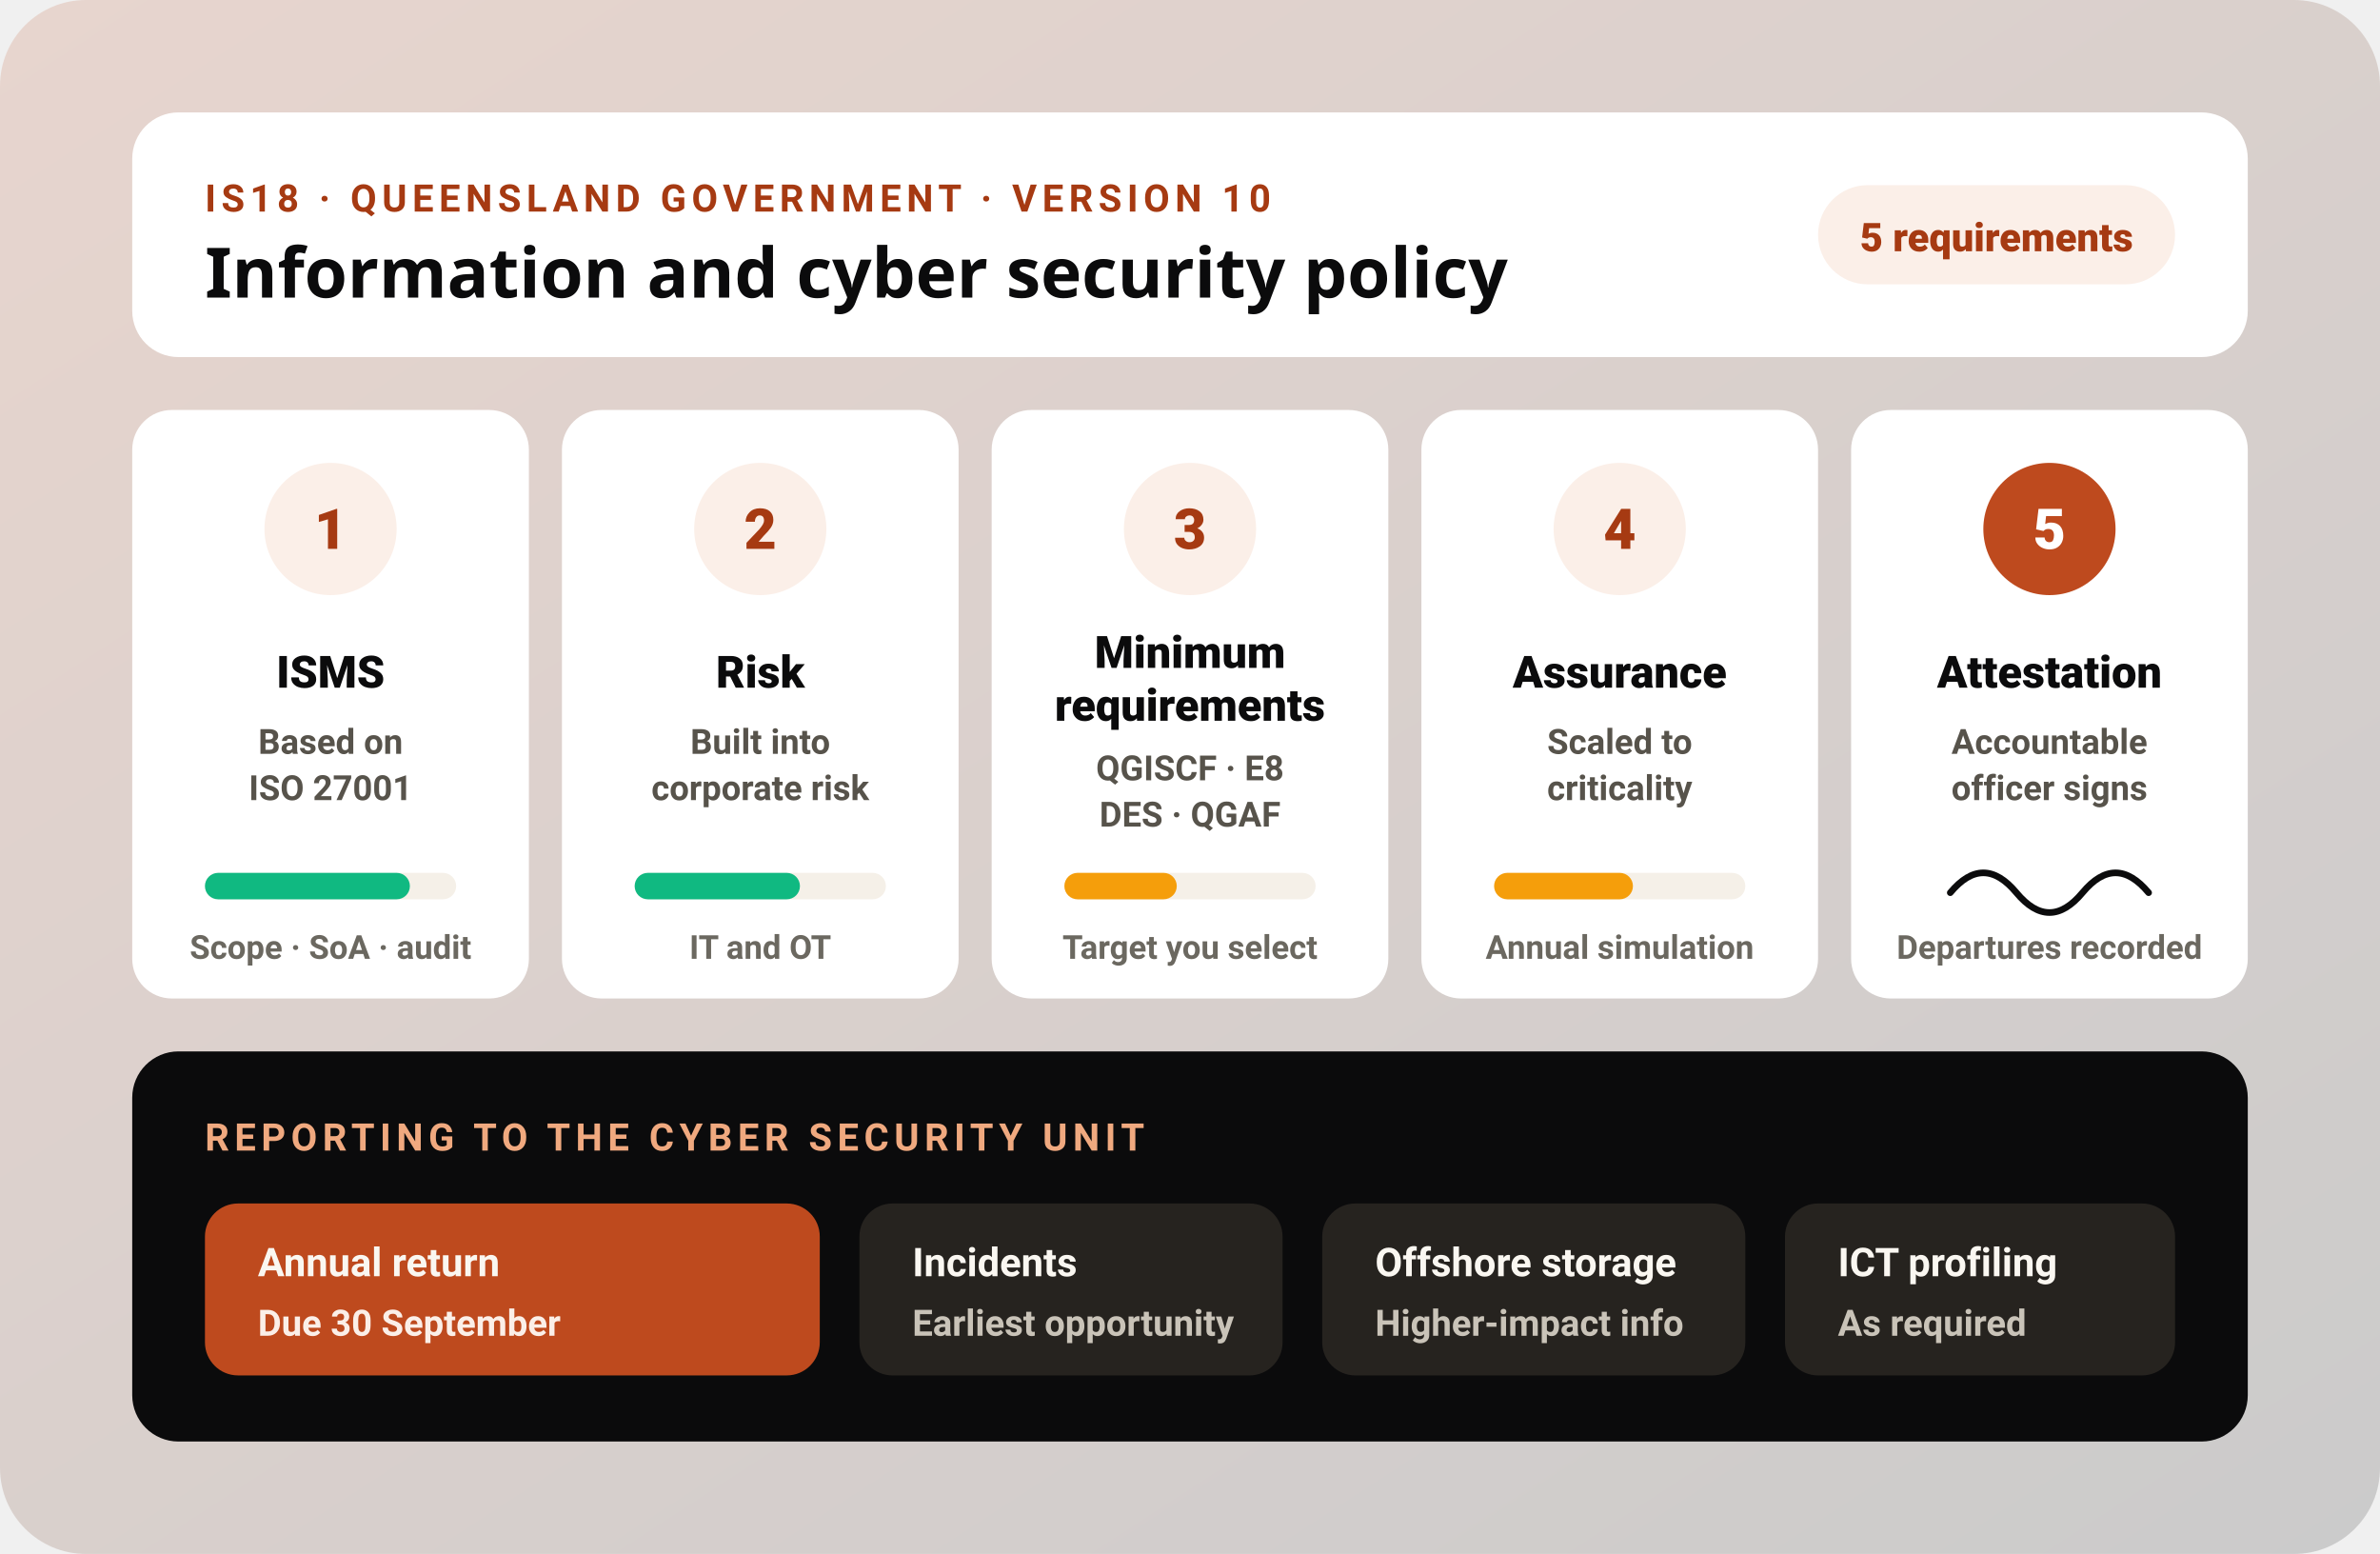
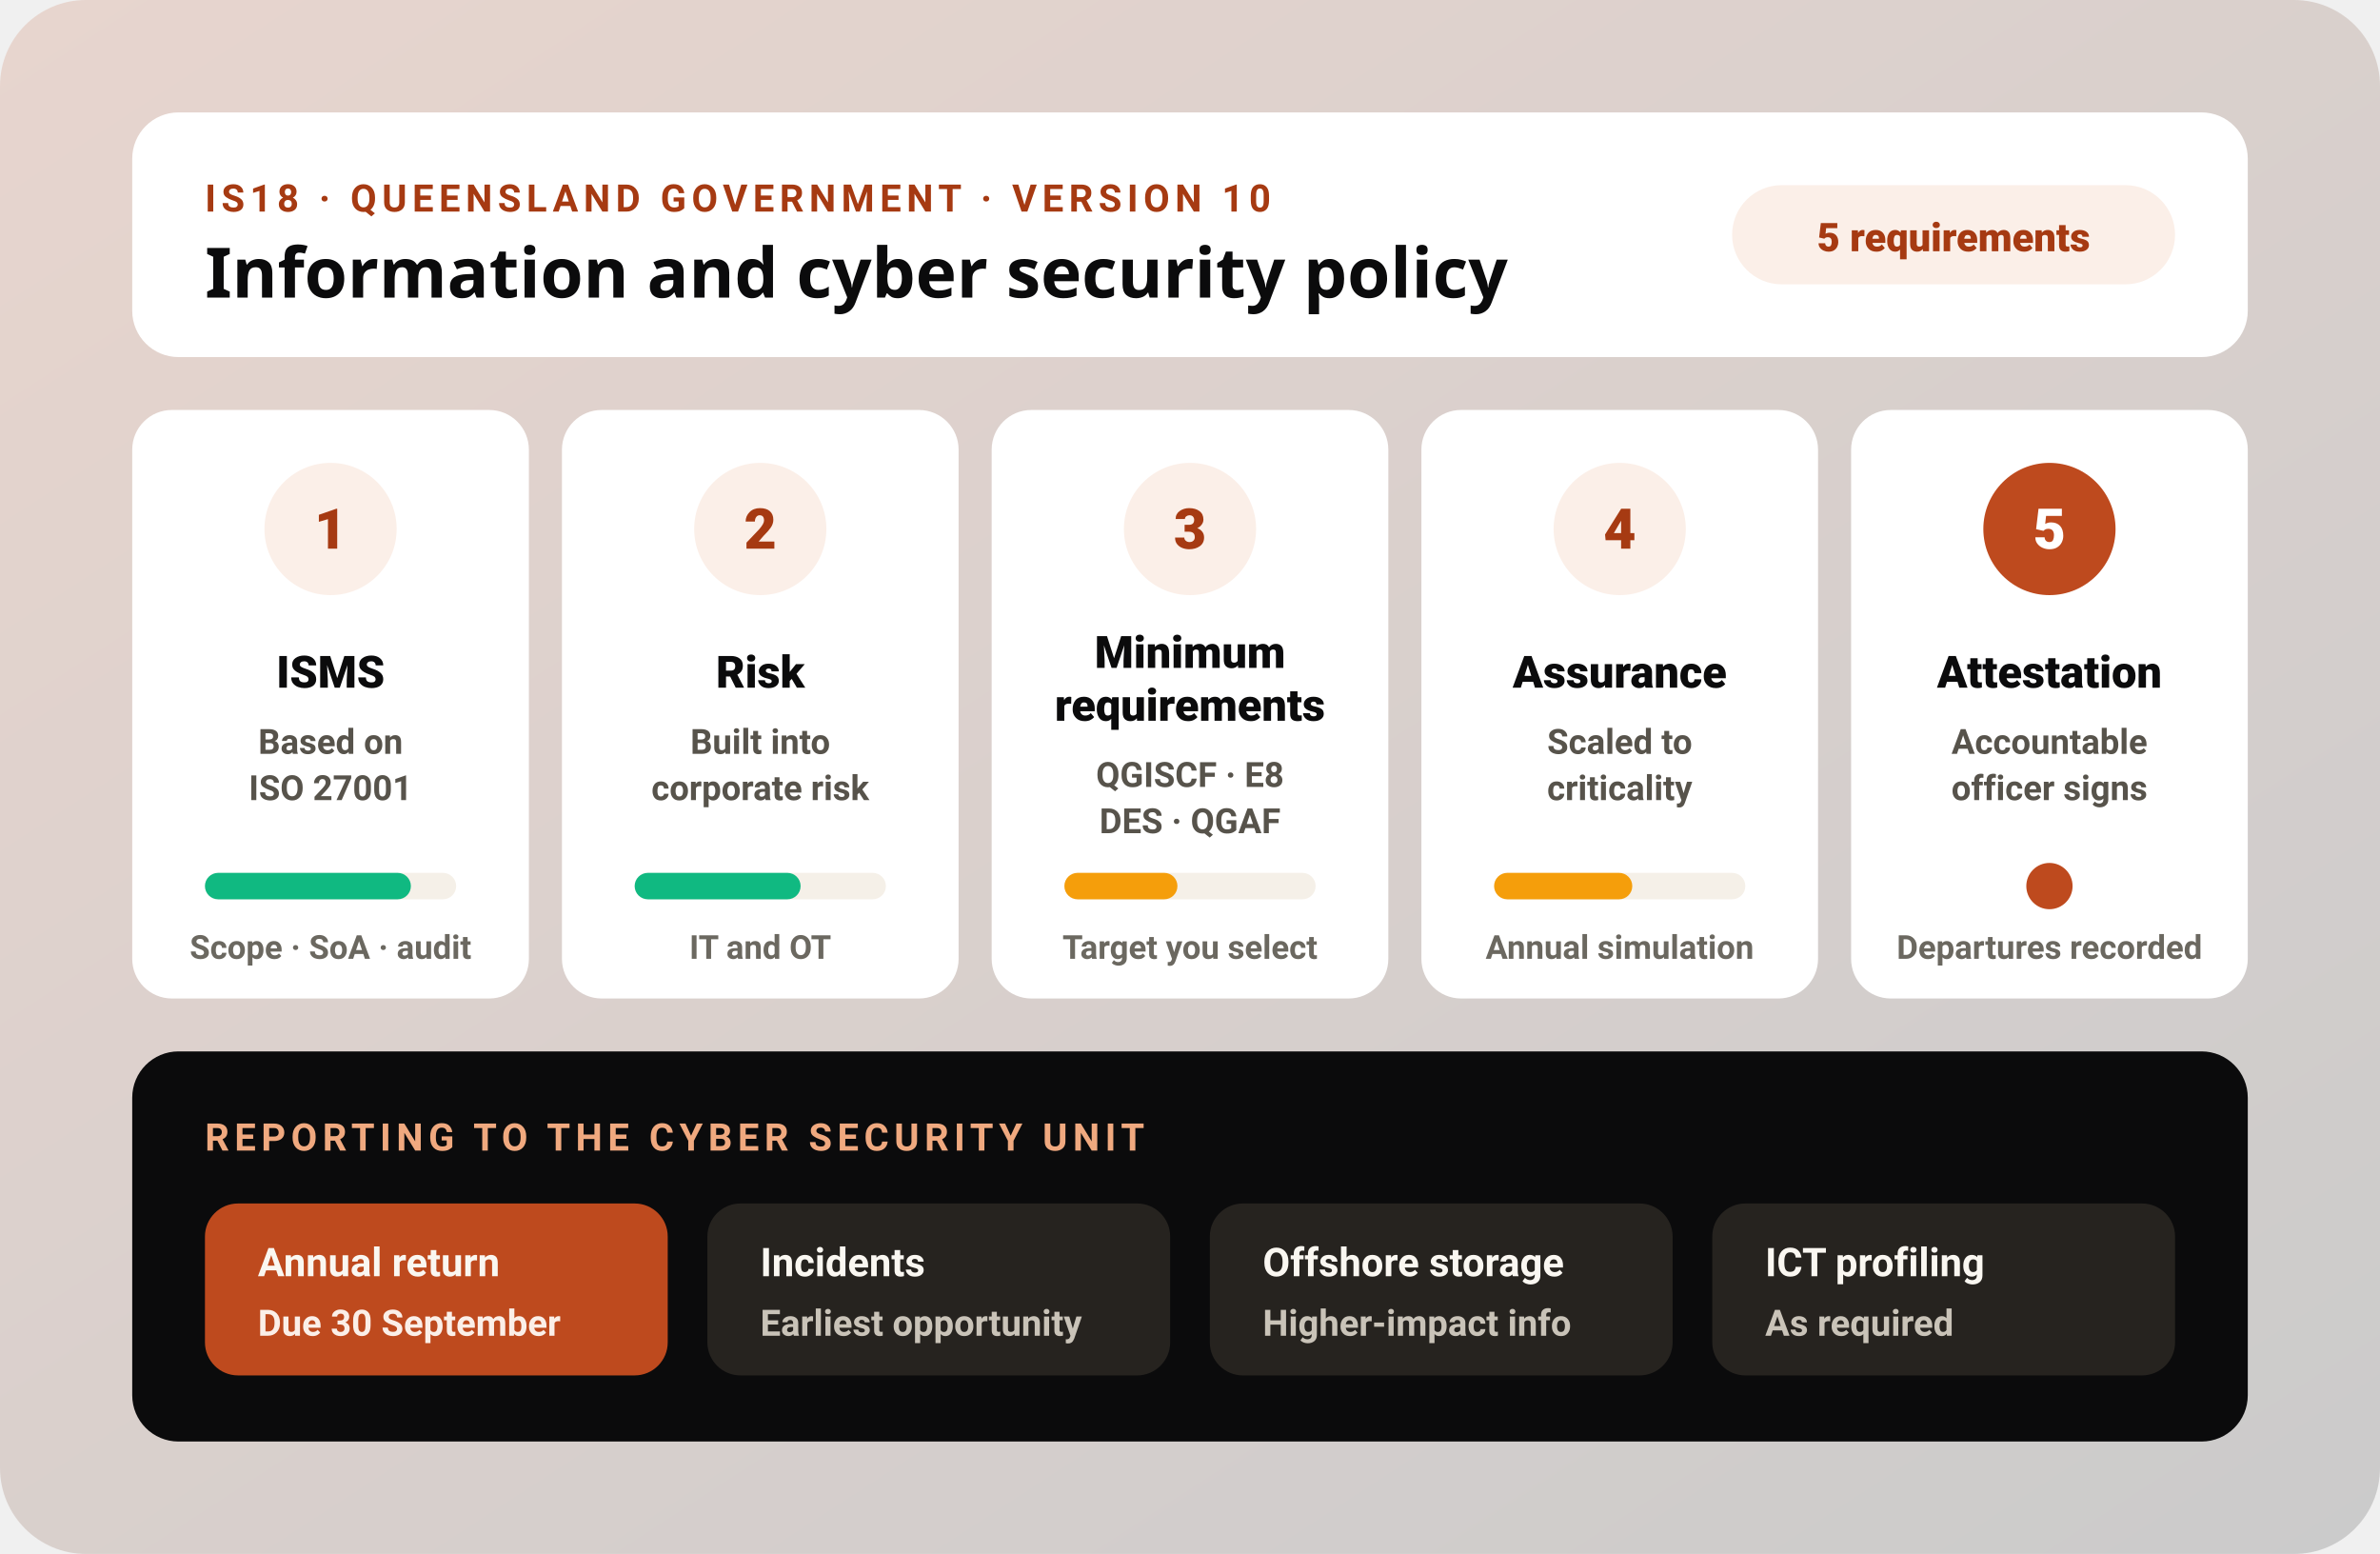
<svg xmlns="http://www.w3.org/2000/svg" viewBox="0 0 720 470" font-family="Manrope, system-ui, -apple-system, Segoe UI, Roboto, sans-serif">
  <defs>
    <linearGradient id="g" x1="0" y1="0" x2="1" y2="1">
      <stop offset="0" stop-color="#BE4A1E" stop-opacity=".16" />
      <stop offset="1" stop-color="#0B0B0C" stop-opacity=".16" />
    </linearGradient>
  </defs>
  <rect width="720" height="470" rx="26" fill="url(#g)" />
  <g transform="translate(40,34)">
    <rect width="640" height="74" rx="14" fill="#fff" />
    <text x="22" y="30" font-size="11.5" font-weight="700" fill="#A63A12" letter-spacing="1.6">IS18 · QUEENSLAND GOVERNMENT · VERSION 10</text>
    <text x="22" y="56" font-family="Bricolage Grotesque, Manrope, system-ui, sans-serif" font-size="21" font-weight="700" fill="#0B0B0C">Information and cyber security policy</text>
-     <rect x="510" y="22" width="108" height="30" rx="15" fill="#FBEFE8" />
-     <text x="564" y="42" text-anchor="middle" font-size="12" font-weight="800" fill="#A63A12">5 requirements</text>
+     <rect x="484" y="22" width="134" height="30" rx="15" fill="#FBEFE8" />
+     <text x="551" y="42" text-anchor="middle" font-size="12" font-weight="800" fill="#A63A12">5 requirements</text>
  </g>
  <g text-anchor="middle">
-     <g transform="translate(40,124)">
-       <rect width="120" height="178" rx="12" fill="#fff" />
+     <g transform="translate(40.0,124)">
+       <rect width="120.0" height="178" rx="12" fill="#fff" />
      <circle cx="60" cy="36" r="20" fill="#FBEFE8" />
-       <text x="60" y="42" font-size="17" font-weight="800" fill="#A63A12">1</text>
+       <text x="60" y="41.95" font-size="17" font-weight="800" fill="#A63A12">1</text>
      <text x="60" y="84" font-size="13.5" font-weight="800" fill="#0B0B0C">ISMS</text>
      <text x="60" y="104" font-size="10.5" font-weight="600" fill="#57534B">Based on</text>
      <text x="60" y="118" font-size="10.5" font-weight="600" fill="#57534B">ISO 27001</text>
      <rect x="22" y="140" width="76" height="8" rx="4" fill="#F5F0E8" />
-       <rect x="22" y="140" width="62" height="8" rx="4" fill="#10B981" />
+       <rect x="22" y="140" width="62.3" height="8" rx="4" fill="#10B981" />
      <text x="60" y="166" font-size="10" font-weight="700" fill="#6B6860">Scope · SoA · audit</text>
    </g>
-     <g transform="translate(170,124)">
-       <rect width="120" height="178" rx="12" fill="#fff" />
+     <g transform="translate(170.0,124)">
+       <rect width="120.0" height="178" rx="12" fill="#fff" />
      <circle cx="60" cy="36" r="20" fill="#FBEFE8" />
-       <text x="60" y="42" font-size="17" font-weight="800" fill="#A63A12">2</text>
+       <text x="60" y="41.95" font-size="17" font-weight="800" fill="#A63A12">2</text>
      <text x="60" y="84" font-size="13.5" font-weight="800" fill="#0B0B0C">Risk</text>
      <text x="60" y="104" font-size="10.5" font-weight="600" fill="#57534B">Built into</text>
      <text x="60" y="118" font-size="10.5" font-weight="600" fill="#57534B">corporate risk</text>
      <rect x="22" y="140" width="76" height="8" rx="4" fill="#F5F0E8" />
-       <rect x="22" y="140" width="50" height="8" rx="4" fill="#10B981" />
+       <rect x="22" y="140" width="50.2" height="8" rx="4" fill="#10B981" />
      <text x="60" y="166" font-size="10" font-weight="700" fill="#6B6860">IT and OT</text>
    </g>
-     <g transform="translate(300,124)">
-       <rect width="120" height="178" rx="12" fill="#fff" />
+     <g transform="translate(300.0,124)">
+       <rect width="120.0" height="178" rx="12" fill="#fff" />
      <circle cx="60" cy="36" r="20" fill="#FBEFE8" />
-       <text x="60" y="42" font-size="17" font-weight="800" fill="#A63A12">3</text>
+       <text x="60" y="41.95" font-size="17" font-weight="800" fill="#A63A12">3</text>
      <text x="60" y="78" font-size="13.5" font-weight="800" fill="#0B0B0C">Minimum</text>
      <text x="60" y="94" font-size="13.5" font-weight="800" fill="#0B0B0C">requirements</text>
-       <text x="60" y="112" font-size="10.5" font-weight="600" fill="#57534B">QGISCF · E8</text>
-       <text x="60" y="126" font-size="10.5" font-weight="600" fill="#57534B">DES · QGAF</text>
+       <text x="60" y="114" font-size="10.5" font-weight="600" fill="#57534B">QGISCF · E8</text>
+       <text x="60" y="128" font-size="10.5" font-weight="600" fill="#57534B">DES · QGAF</text>
      <rect x="22" y="140" width="76" height="8" rx="4" fill="#F5F0E8" />
-       <rect x="22" y="140" width="34" height="8" rx="4" fill="#F59E0B" />
+       <rect x="22" y="140" width="34.2" height="8" rx="4" fill="#F59E0B" />
      <text x="60" y="166" font-size="10" font-weight="700" fill="#6B6860">Target you select</text>
    </g>
-     <g transform="translate(430,124)">
-       <rect width="120" height="178" rx="12" fill="#fff" />
+     <g transform="translate(430.0,124)">
+       <rect width="120.0" height="178" rx="12" fill="#fff" />
      <circle cx="60" cy="36" r="20" fill="#FBEFE8" />
-       <text x="60" y="42" font-size="17" font-weight="800" fill="#A63A12">4</text>
+       <text x="60" y="41.95" font-size="17" font-weight="800" fill="#A63A12">4</text>
      <text x="60" y="84" font-size="13.5" font-weight="800" fill="#0B0B0C">Assurance</text>
      <text x="60" y="104" font-size="10.5" font-weight="600" fill="#57534B">Scaled to</text>
      <text x="60" y="118" font-size="10.5" font-weight="600" fill="#57534B">criticality</text>
      <rect x="22" y="140" width="76" height="8" rx="4" fill="#F5F0E8" />
-       <rect x="22" y="140" width="42" height="8" rx="4" fill="#F59E0B" />
+       <rect x="22" y="140" width="41.8" height="8" rx="4" fill="#F59E0B" />
      <text x="60" y="166" font-size="10" font-weight="700" fill="#6B6860">Annual simulation</text>
    </g>
-     <g transform="translate(560,124)">
-       <rect width="120" height="178" rx="12" fill="#fff" />
+     <g transform="translate(560.0,124)">
+       <rect width="120.0" height="178" rx="12" fill="#fff" />
      <circle cx="60" cy="36" r="20" fill="#BE4A1E" />
-       <text x="60" y="42" font-size="17" font-weight="800" fill="#fff">5</text>
+       <text x="60" y="41.95" font-size="17" font-weight="800" fill="#fff">5</text>
      <text x="60" y="84" font-size="13.5" font-weight="800" fill="#0B0B0C">Attestation</text>
      <text x="60" y="104" font-size="10.5" font-weight="600" fill="#57534B">Accountable</text>
      <text x="60" y="118" font-size="10.5" font-weight="600" fill="#57534B">officer signs</text>
-       <path d="M30 146 q10 -12 20 0 t20 0 t20 0" fill="none" stroke="#0B0B0C" stroke-width="2" stroke-linecap="round" />
+       <circle cx="60" cy="144" r="7" fill="#BE4A1E" />
      <text x="60" y="166" font-size="10" font-weight="700" fill="#6B6860">Departures recorded</text>
    </g>
  </g>
  <g transform="translate(40,318)">
    <rect width="640" height="118" rx="14" fill="#0B0B0C" />
    <text x="22" y="30" font-size="11.5" font-weight="700" fill="#F0A97F" letter-spacing="1.6">REPORTING TO THE CYBER SECURITY UNIT</text>
-     <g font-size="12" font-weight="700" fill="#FAF7F1">
-       <rect x="22" y="46" width="186" height="52" rx="10" fill="#BE4A1E" />
-       <text x="38" y="68">Annual return</text>
-       <text x="38" y="86" font-size="11" font-weight="600" fill="#FBEFE8">Due 30 September</text>
-       <rect x="220" y="46" width="128" height="52" rx="10" fill="#26231F" />
-       <text x="236" y="68">Incidents</text>
-       <text x="236" y="86" font-size="11" font-weight="600" fill="#C9C3B8">Earliest opportunity</text>
-       <rect x="360" y="46" width="128" height="52" rx="10" fill="#26231F" />
-       <text x="376" y="68">Offshore storage</text>
-       <text x="376" y="86" font-size="11" font-weight="600" fill="#C9C3B8">Higher-impact info</text>
-       <rect x="500" y="46" width="118" height="52" rx="10" fill="#26231F" />
-       <text x="516" y="68">ICT profiling</text>
-       <text x="516" y="86" font-size="11" font-weight="600" fill="#C9C3B8">As required</text>
-     </g>
+     <rect x="22.0" y="46" width="140.0" height="52" rx="10" fill="#BE4A1E" />
+     <text x="38.0" y="68" font-size="12" font-weight="700" fill="#FAF7F1">Annual return</text>
+     <text x="38.0" y="86" font-size="11" font-weight="600" fill="#FBEFE8">Due 30 September</text>
+     <rect x="174.0" y="46" width="140.0" height="52" rx="10" fill="#26231F" />
+     <text x="190.0" y="68" font-size="12" font-weight="700" fill="#FAF7F1">Incidents</text>
+     <text x="190.0" y="86" font-size="11" font-weight="600" fill="#C9C3B8">Earliest opportunity</text>
+     <rect x="326.0" y="46" width="140.0" height="52" rx="10" fill="#26231F" />
+     <text x="342.0" y="68" font-size="12" font-weight="700" fill="#FAF7F1">Offshore storage</text>
+     <text x="342.0" y="86" font-size="11" font-weight="600" fill="#C9C3B8">Higher-impact info</text>
+     <rect x="478.0" y="46" width="140.0" height="52" rx="10" fill="#26231F" />
+     <text x="494.0" y="68" font-size="12" font-weight="700" fill="#FAF7F1">ICT profiling</text>
+     <text x="494.0" y="86" font-size="11" font-weight="600" fill="#C9C3B8">As required</text>
  </g>
</svg>
